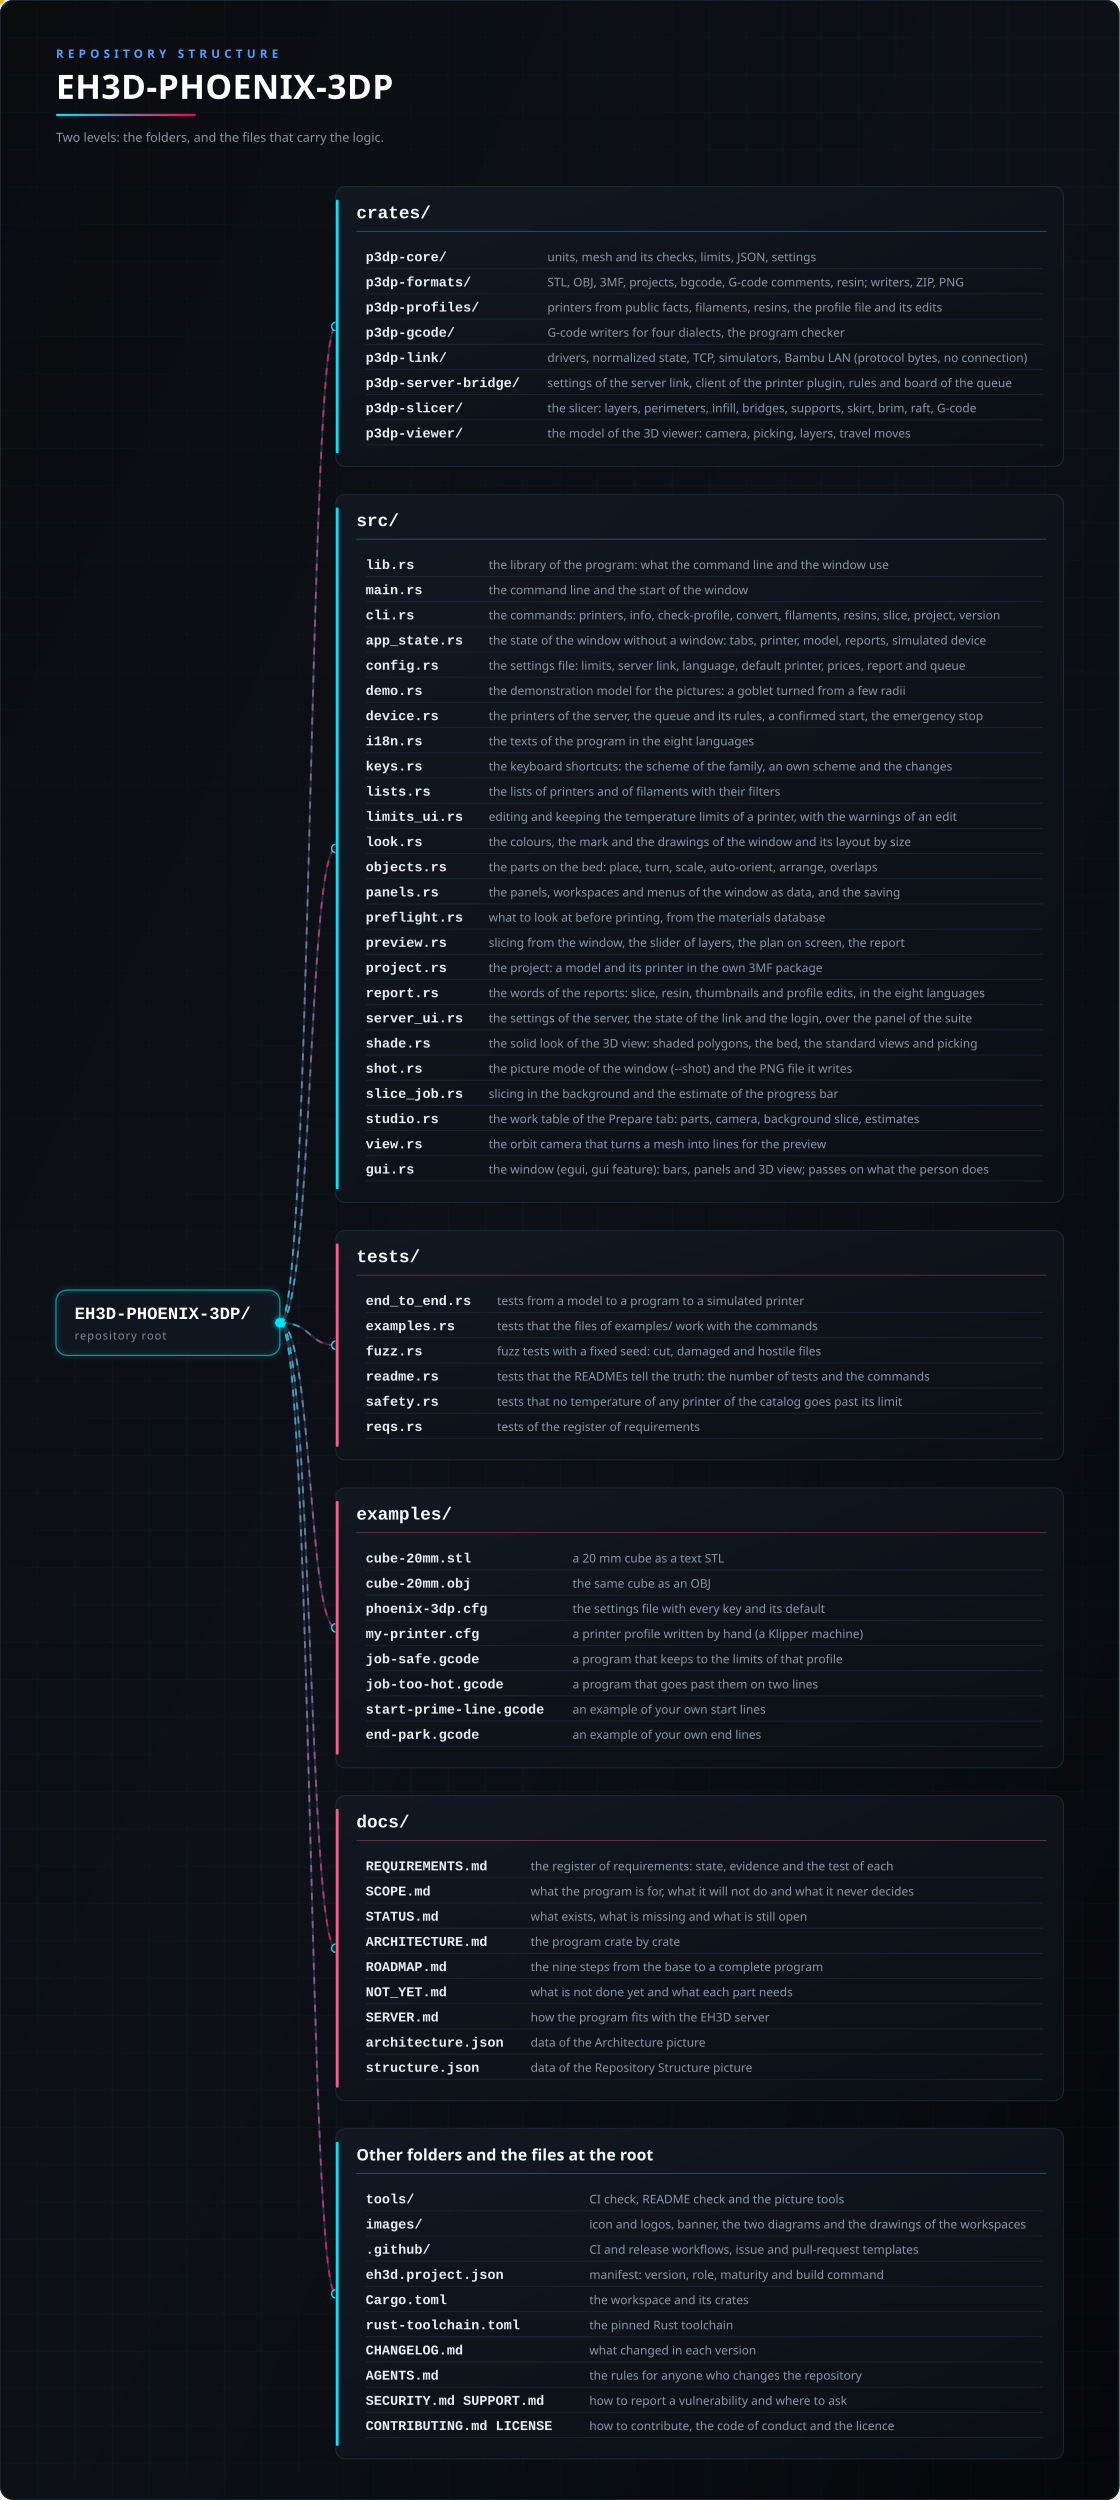
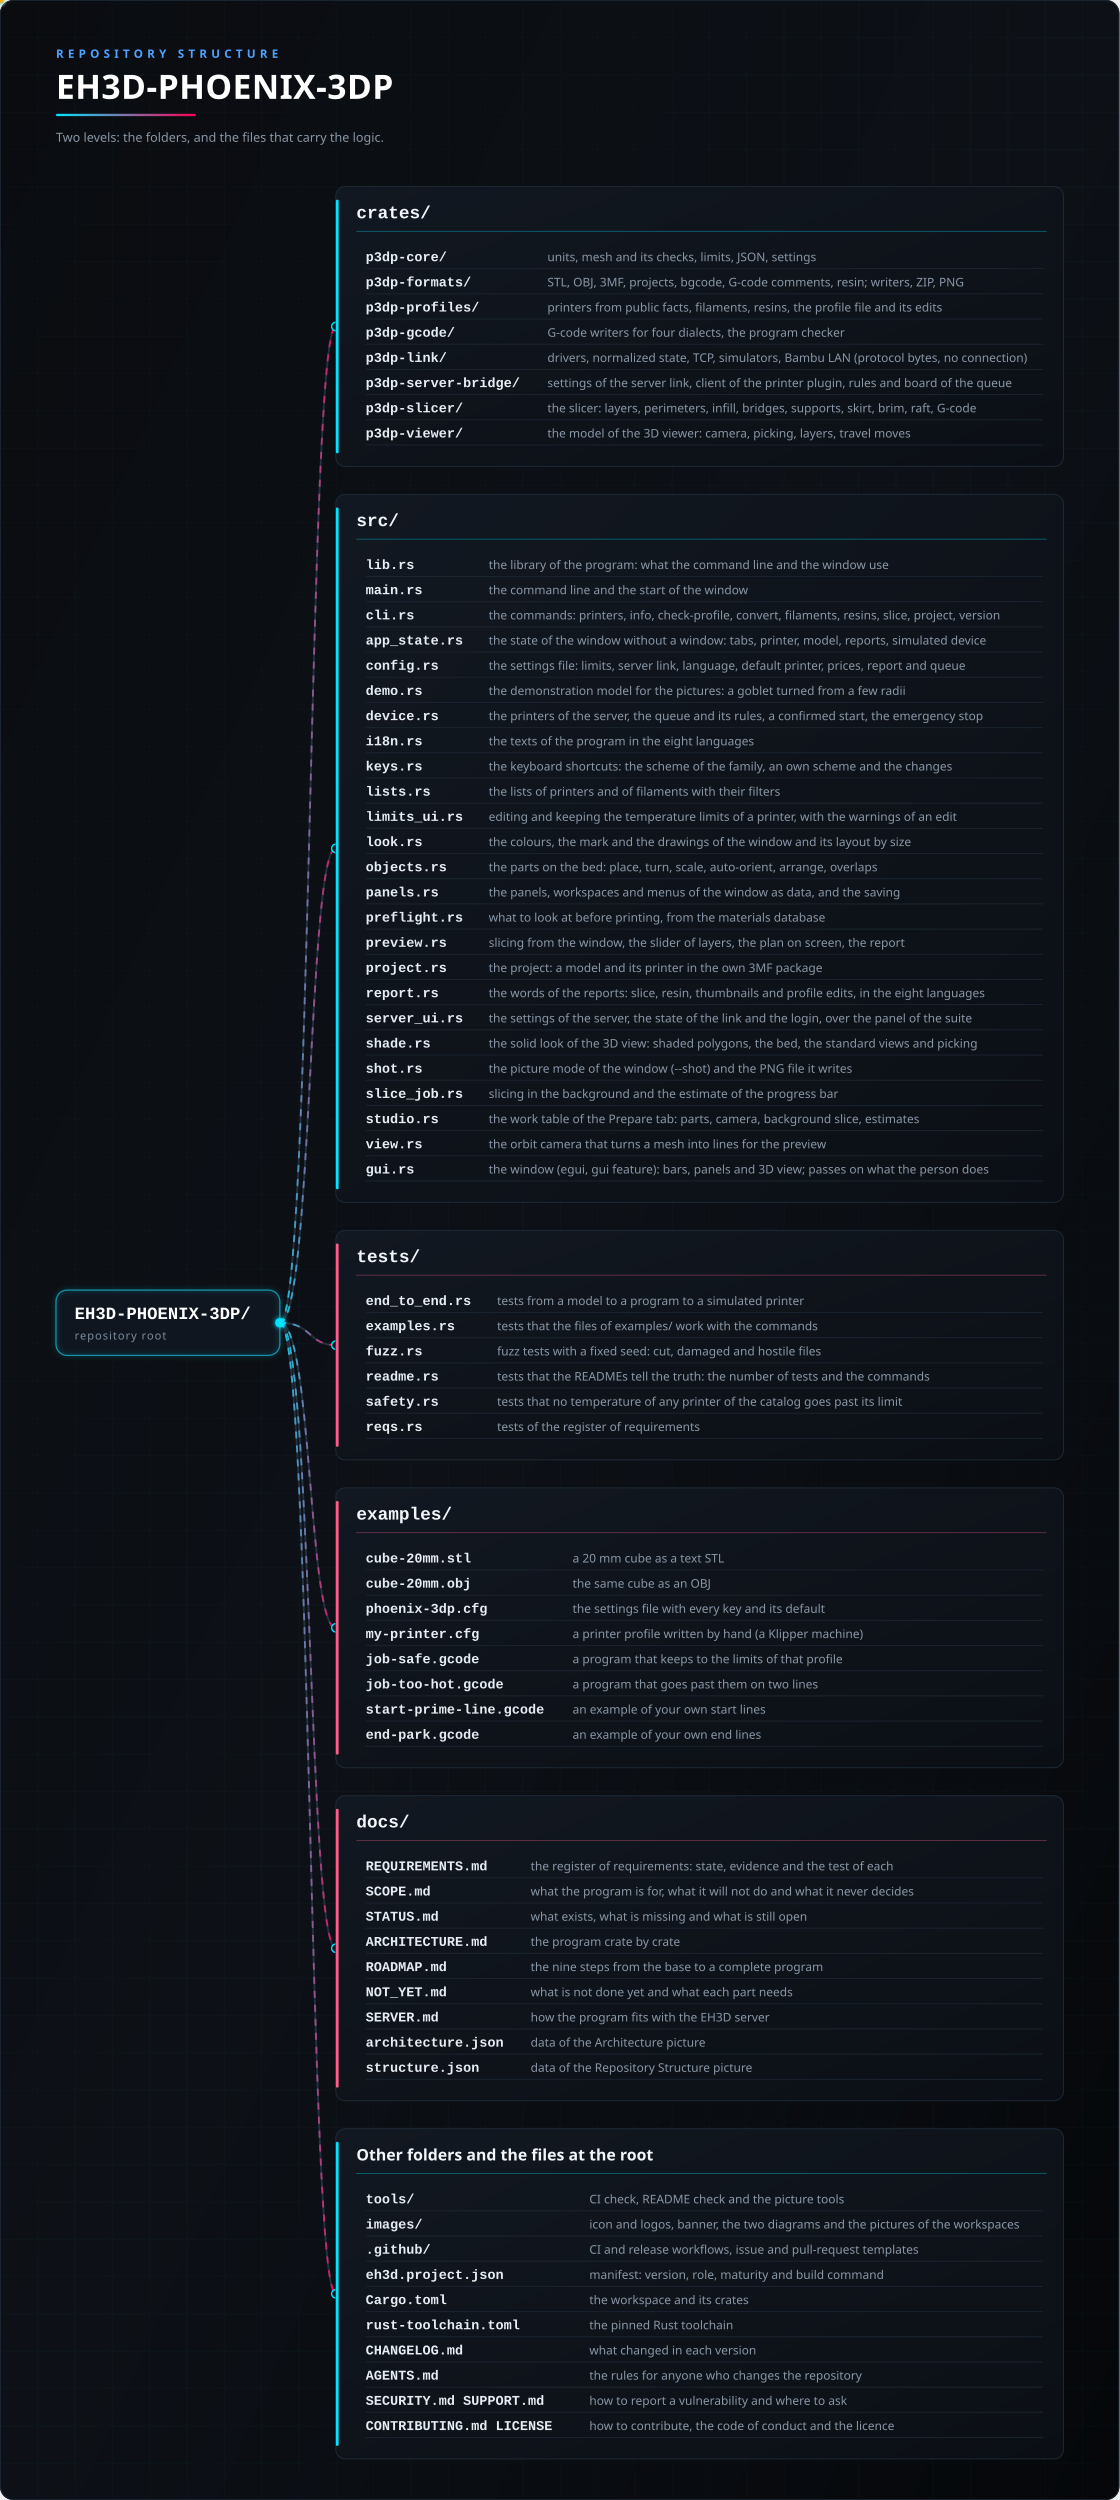
<svg xmlns="http://www.w3.org/2000/svg" viewBox="0 0 1200 2680" width="100%" role="img" aria-labelledby="t d">
  <defs>
    <linearGradient id="bg" x1="0" y1="0" x2="1" y2="1">
      <stop offset="0" stop-color="#0A0C10" />
      <stop offset="0.5" stop-color="#0D1117" />
      <stop offset="1" stop-color="#05070A" />
    </linearGradient>
    <linearGradient id="card" x1="0" y1="0" x2="1" y2="1">
      <stop offset="0" stop-color="#121821" />
      <stop offset="1" stop-color="#0B0F15" />
    </linearGradient>
    <linearGradient id="line" x1="0" y1="0" x2="1" y2="0">
      <stop offset="0" stop-color="#00E5FF" />
      <stop offset="1" stop-color="#FF0055" />
    </linearGradient>
    <filter id="glow" x="-50%" y="-50%" width="200%" height="200%">
      <feGaussianBlur stdDeviation="3" result="b" />
      <feMerge>
        <feMergeNode in="b" />
        <feMergeNode in="SourceGraphic" />
      </feMerge>
    </filter>
    <pattern id="grid" width="40" height="40" patternUnits="userSpaceOnUse">
      <path d="M40 0H0V40" fill="none" stroke="#00E5FF" stroke-opacity="0.035" />
      <circle cx="40" cy="40" r="1" fill="#00E5FF" fill-opacity="0.09" />
    </pattern>
  </defs>
  <rect width="1200" height="2680" rx="14" fill="url(#bg)" />
  <rect width="1200" height="2680" rx="14" fill="url(#grid)" />
  <rect x="0.5" y="0.5" width="1199" height="2679" rx="14" fill="none" stroke="#1B2530" />
  <text x="60" y="62" font-family="'Segoe UI','Noto Sans','Noto Sans CJK SC','Microsoft YaHei','Yu Gothic','Helvetica Neue',Helvetica,Arial,sans-serif" font-size="12.5" font-weight="600" fill="#4DA3FF" text-anchor="start" letter-spacing="4.5">REPOSITORY STRUCTURE</text>
  <text x="60" y="106" font-family="'Segoe UI','Noto Sans','Noto Sans CJK SC','Microsoft YaHei','Yu Gothic','Helvetica Neue',Helvetica,Arial,sans-serif" font-size="36" font-weight="700" fill="#FFFFFF" text-anchor="start" letter-spacing="0.5">EH3D-PHOENIX-3DP</text>
  <rect x="60" y="122" width="150" height="2.5" rx="1.25" fill="url(#line)">
    <animate attributeName="width" values="40;150;150" keyTimes="0;0.4;1" dur="3s" repeatCount="indefinite" />
  </rect>
  <text x="60" y="152" font-family="'Segoe UI','Noto Sans','Noto Sans CJK SC','Microsoft YaHei','Yu Gothic','Helvetica Neue',Helvetica,Arial,sans-serif" font-size="13.5" font-weight="400" fill="#8A97A6" text-anchor="start">Two levels: the folders, and the files that carry the logic.</text>
  <path id="c0" d="M300,1418 C335,1418 330,350 360,350" fill="none" stroke="#243140" stroke-width="2" />
  <path d="M300,1418 C335,1418 330,350 360,350" fill="none" stroke="url(#line)" stroke-width="2" stroke-linecap="round" stroke-dasharray="6 9" opacity="0.9">
    <animate attributeName="stroke-dashoffset" from="0" to="-30" dur="1.6s" repeatCount="indefinite" />
  </path>
  <circle cx="360" cy="350" r="4.5" fill="#0D1117" stroke="#00E5FF" stroke-width="1.5" />
  <path id="c1" d="M300,1418 C335,1418 330,909.5 360,909.5" fill="none" stroke="#243140" stroke-width="2" />
  <path d="M300,1418 C335,1418 330,909.5 360,909.5" fill="none" stroke="url(#line)" stroke-width="2" stroke-linecap="round" stroke-dasharray="6 9" opacity="0.9">
    <animate attributeName="stroke-dashoffset" from="0" to="-30" dur="1.6s" repeatCount="indefinite" />
  </path>
  <circle cx="360" cy="909.5" r="4.5" fill="#0D1117" stroke="#00E5FF" stroke-width="1.5" />
  <path id="c2" d="M300,1418 C335,1418 330,1442 360,1442" fill="none" stroke="#243140" stroke-width="2" />
  <path d="M300,1418 C335,1418 330,1442 360,1442" fill="none" stroke="url(#line)" stroke-width="2" stroke-linecap="round" stroke-dasharray="6 9" opacity="0.9">
    <animate attributeName="stroke-dashoffset" from="0" to="-30" dur="1.6s" repeatCount="indefinite" />
  </path>
  <circle cx="360" cy="1442" r="4.5" fill="#0D1117" stroke="#00E5FF" stroke-width="1.5" />
  <path id="c3" d="M300,1418 C335,1418 330,1745 360,1745" fill="none" stroke="#243140" stroke-width="2" />
  <path d="M300,1418 C335,1418 330,1745 360,1745" fill="none" stroke="url(#line)" stroke-width="2" stroke-linecap="round" stroke-dasharray="6 9" opacity="0.9">
    <animate attributeName="stroke-dashoffset" from="0" to="-30" dur="1.6s" repeatCount="indefinite" />
  </path>
  <circle cx="360" cy="1745" r="4.5" fill="#0D1117" stroke="#00E5FF" stroke-width="1.5" />
  <path id="c4" d="M300,1418 C335,1418 330,2088.5 360,2088.5" fill="none" stroke="#243140" stroke-width="2" />
  <path d="M300,1418 C335,1418 330,2088.5 360,2088.5" fill="none" stroke="url(#line)" stroke-width="2" stroke-linecap="round" stroke-dasharray="6 9" opacity="0.9">
    <animate attributeName="stroke-dashoffset" from="0" to="-30" dur="1.6s" repeatCount="indefinite" />
  </path>
  <circle cx="360" cy="2088.5" r="4.5" fill="#0D1117" stroke="#00E5FF" stroke-width="1.5" />
  <path id="c5" d="M300,1418 C335,1418 330,2459 360,2459" fill="none" stroke="#243140" stroke-width="2" />
  <path d="M300,1418 C335,1418 330,2459 360,2459" fill="none" stroke="url(#line)" stroke-width="2" stroke-linecap="round" stroke-dasharray="6 9" opacity="0.9">
    <animate attributeName="stroke-dashoffset" from="0" to="-30" dur="1.6s" repeatCount="indefinite" />
  </path>
  <circle cx="360" cy="2459" r="4.5" fill="#0D1117" stroke="#00E5FF" stroke-width="1.5" />
  <circle r="3.5" fill="#00E5FF" filter="url(#glow)">
    <animateMotion dur="3.4s" repeatCount="indefinite">
      <mpath href="#c0" />
    </animateMotion>
  </circle>
  <circle r="3.5" fill="#4DA3FF" filter="url(#glow)">
    <animateMotion dur="4.2s" repeatCount="indefinite">
      <mpath href="#c1" />
    </animateMotion>
  </circle>
  <circle r="3.5" fill="#FFB300" filter="url(#glow)">
    <animateMotion dur="5.0s" repeatCount="indefinite">
      <mpath href="#c2" />
    </animateMotion>
  </circle>
  <circle r="3.5" fill="#00E5FF" filter="url(#glow)">
    <animateMotion dur="5.8s" repeatCount="indefinite">
      <mpath href="#c3" />
    </animateMotion>
  </circle>
  <circle r="3.5" fill="#4DA3FF" filter="url(#glow)">
    <animateMotion dur="6.6s" repeatCount="indefinite">
      <mpath href="#c4" />
    </animateMotion>
  </circle>
  <circle r="3.5" fill="#FFB300" filter="url(#glow)">
    <animateMotion dur="7.4s" repeatCount="indefinite">
      <mpath href="#c5" />
    </animateMotion>
  </circle>
  <rect x="60" y="1383" width="240" height="70" rx="12" fill="#0F1620" stroke="#2A3A4C" stroke-width="1.2" />
  <rect x="60" y="1383" width="240" height="70" rx="12" fill="none" stroke="#00E5FF" stroke-opacity="0.5" stroke-width="1.2" filter="url(#glow)">
    <animate attributeName="stroke-opacity" values="0.15;0.6;0.15" dur="3.6s" repeatCount="indefinite" />
  </rect>
  <text x="80" y="1414" font-family="'JetBrains Mono','Cascadia Code','SFMono-Regular',Consolas,'Liberation Mono',monospace" font-size="18.5" font-weight="700" fill="#FFFFFF" text-anchor="start">EH3D-PHOENIX-3DP/</text>
  <text x="80" y="1436" font-family="'Segoe UI','Noto Sans','Noto Sans CJK SC','Microsoft YaHei','Yu Gothic','Helvetica Neue',Helvetica,Arial,sans-serif" font-size="12" font-weight="400" fill="#7D8A99" text-anchor="start" letter-spacing="1">repository root</text>
  <circle cx="300" cy="1418" r="5" fill="#00E5FF" filter="url(#glow)" />
  <rect x="360" y="200" width="780" height="300" rx="10" fill="url(#card)" stroke="#1E2A36" stroke-width="1" />
  <rect x="360" y="214" width="3" height="272" rx="1.5" fill="#00E5FF">
    <animate attributeName="opacity" values="0.55;1;0.55" dur="4s" begin="0s" repeatCount="indefinite" />
  </rect>
  <text x="382" y="234" font-family="'JetBrains Mono','Cascadia Code','SFMono-Regular',Consolas,'Liberation Mono',monospace" font-size="19" font-weight="700" fill="#F2F6FA" text-anchor="start">crates/</text>
  <line x1="382" y1="248" x2="1122" y2="248" stroke="#00E5FF" stroke-opacity="0.35" stroke-width="1" />
  <text x="392" y="280" font-family="'JetBrains Mono','Cascadia Code','SFMono-Regular',Consolas,'Liberation Mono',monospace" font-size="14.5" font-weight="600" fill="#E6EDF3" text-anchor="start">p3dp-core/</text>
  <text x="586.81" y="280" font-family="'Segoe UI','Noto Sans','Noto Sans CJK SC','Microsoft YaHei','Yu Gothic','Helvetica Neue',Helvetica,Arial,sans-serif" font-size="12.8" font-weight="400" fill="#8A97A6" text-anchor="start">units, mesh and its checks, limits, JSON, settings</text>
  <line x1="392" y1="288" x2="1118" y2="288" stroke="#1A2430" stroke-width="1" />
  <text x="392" y="307" font-family="'JetBrains Mono','Cascadia Code','SFMono-Regular',Consolas,'Liberation Mono',monospace" font-size="14.5" font-weight="600" fill="#E6EDF3" text-anchor="start">p3dp-formats/</text>
  <text x="586.81" y="307" font-family="'Segoe UI','Noto Sans','Noto Sans CJK SC','Microsoft YaHei','Yu Gothic','Helvetica Neue',Helvetica,Arial,sans-serif" font-size="12.8" font-weight="400" fill="#8A97A6" text-anchor="start">STL, OBJ, 3MF, projects, bgcode, G-code comments, resin; writers, ZIP, PNG</text>
  <line x1="392" y1="315" x2="1118" y2="315" stroke="#1A2430" stroke-width="1" />
  <text x="392" y="334" font-family="'JetBrains Mono','Cascadia Code','SFMono-Regular',Consolas,'Liberation Mono',monospace" font-size="14.5" font-weight="600" fill="#E6EDF3" text-anchor="start">p3dp-profiles/</text>
  <text x="586.81" y="334" font-family="'Segoe UI','Noto Sans','Noto Sans CJK SC','Microsoft YaHei','Yu Gothic','Helvetica Neue',Helvetica,Arial,sans-serif" font-size="12.8" font-weight="400" fill="#8A97A6" text-anchor="start">printers from public facts, filaments, resins, the profile file and its edits</text>
  <line x1="392" y1="342" x2="1118" y2="342" stroke="#1A2430" stroke-width="1" />
  <text x="392" y="361" font-family="'JetBrains Mono','Cascadia Code','SFMono-Regular',Consolas,'Liberation Mono',monospace" font-size="14.5" font-weight="600" fill="#E6EDF3" text-anchor="start">p3dp-gcode/</text>
  <text x="586.81" y="361" font-family="'Segoe UI','Noto Sans','Noto Sans CJK SC','Microsoft YaHei','Yu Gothic','Helvetica Neue',Helvetica,Arial,sans-serif" font-size="12.8" font-weight="400" fill="#8A97A6" text-anchor="start">G-code writers for four dialects, the program checker</text>
  <line x1="392" y1="369" x2="1118" y2="369" stroke="#1A2430" stroke-width="1" />
  <text x="392" y="388" font-family="'JetBrains Mono','Cascadia Code','SFMono-Regular',Consolas,'Liberation Mono',monospace" font-size="14.5" font-weight="600" fill="#E6EDF3" text-anchor="start">p3dp-link/</text>
  <text x="586.81" y="388" font-family="'Segoe UI','Noto Sans','Noto Sans CJK SC','Microsoft YaHei','Yu Gothic','Helvetica Neue',Helvetica,Arial,sans-serif" font-size="12.8" font-weight="400" fill="#8A97A6" text-anchor="start">drivers, normalized state, TCP, simulators, Bambu LAN (protocol bytes, no connection)</text>
  <line x1="392" y1="396" x2="1118" y2="396" stroke="#1A2430" stroke-width="1" />
  <text x="392" y="415" font-family="'JetBrains Mono','Cascadia Code','SFMono-Regular',Consolas,'Liberation Mono',monospace" font-size="14.5" font-weight="600" fill="#E6EDF3" text-anchor="start">p3dp-server-bridge/</text>
  <text x="586.81" y="415" font-family="'Segoe UI','Noto Sans','Noto Sans CJK SC','Microsoft YaHei','Yu Gothic','Helvetica Neue',Helvetica,Arial,sans-serif" font-size="12.8" font-weight="400" fill="#8A97A6" text-anchor="start">settings of the server link, client of the printer plugin, rules and board of the queue</text>
  <line x1="392" y1="423" x2="1118" y2="423" stroke="#1A2430" stroke-width="1" />
  <text x="392" y="442" font-family="'JetBrains Mono','Cascadia Code','SFMono-Regular',Consolas,'Liberation Mono',monospace" font-size="14.5" font-weight="600" fill="#E6EDF3" text-anchor="start">p3dp-slicer/</text>
  <text x="586.81" y="442" font-family="'Segoe UI','Noto Sans','Noto Sans CJK SC','Microsoft YaHei','Yu Gothic','Helvetica Neue',Helvetica,Arial,sans-serif" font-size="12.8" font-weight="400" fill="#8A97A6" text-anchor="start">the slicer: layers, perimeters, infill, bridges, supports, skirt, brim, raft, G-code</text>
  <line x1="392" y1="450" x2="1118" y2="450" stroke="#1A2430" stroke-width="1" />
  <text x="392" y="469" font-family="'JetBrains Mono','Cascadia Code','SFMono-Regular',Consolas,'Liberation Mono',monospace" font-size="14.5" font-weight="600" fill="#E6EDF3" text-anchor="start">p3dp-viewer/</text>
  <text x="586.81" y="469" font-family="'Segoe UI','Noto Sans','Noto Sans CJK SC','Microsoft YaHei','Yu Gothic','Helvetica Neue',Helvetica,Arial,sans-serif" font-size="12.8" font-weight="400" fill="#8A97A6" text-anchor="start">the model of the 3D viewer: camera, picking, layers, travel moves</text>
  <line x1="392" y1="477" x2="1118" y2="477" stroke="#1A2430" stroke-width="1" />
  <rect x="360" y="530" width="780" height="759" rx="10" fill="url(#card)" stroke="#1E2A36" stroke-width="1" />
  <rect x="360" y="544" width="3" height="731" rx="1.5" fill="#00E5FF">
    <animate attributeName="opacity" values="0.55;1;0.55" dur="4s" begin="0.6s" repeatCount="indefinite" />
  </rect>
  <text x="382" y="564" font-family="'JetBrains Mono','Cascadia Code','SFMono-Regular',Consolas,'Liberation Mono',monospace" font-size="19" font-weight="700" fill="#F2F6FA" text-anchor="start">src/</text>
  <line x1="382" y1="578" x2="1122" y2="578" stroke="#00E5FF" stroke-opacity="0.35" stroke-width="1" />
  <text x="392" y="610" font-family="'JetBrains Mono','Cascadia Code','SFMono-Regular',Consolas,'Liberation Mono',monospace" font-size="14.5" font-weight="600" fill="#E6EDF3" text-anchor="start">lib.rs</text>
  <text x="523.88" y="610" font-family="'Segoe UI','Noto Sans','Noto Sans CJK SC','Microsoft YaHei','Yu Gothic','Helvetica Neue',Helvetica,Arial,sans-serif" font-size="12.8" font-weight="400" fill="#8A97A6" text-anchor="start">the library of the program: what the command line and the window use</text>
  <line x1="392" y1="618" x2="1118" y2="618" stroke="#1A2430" stroke-width="1" />
  <text x="392" y="637" font-family="'JetBrains Mono','Cascadia Code','SFMono-Regular',Consolas,'Liberation Mono',monospace" font-size="14.5" font-weight="600" fill="#E6EDF3" text-anchor="start">main.rs</text>
  <text x="523.88" y="637" font-family="'Segoe UI','Noto Sans','Noto Sans CJK SC','Microsoft YaHei','Yu Gothic','Helvetica Neue',Helvetica,Arial,sans-serif" font-size="12.8" font-weight="400" fill="#8A97A6" text-anchor="start">the command line and the start of the window</text>
  <line x1="392" y1="645" x2="1118" y2="645" stroke="#1A2430" stroke-width="1" />
  <text x="392" y="664" font-family="'JetBrains Mono','Cascadia Code','SFMono-Regular',Consolas,'Liberation Mono',monospace" font-size="14.5" font-weight="600" fill="#E6EDF3" text-anchor="start">cli.rs</text>
  <text x="523.88" y="664" font-family="'Segoe UI','Noto Sans','Noto Sans CJK SC','Microsoft YaHei','Yu Gothic','Helvetica Neue',Helvetica,Arial,sans-serif" font-size="12.8" font-weight="400" fill="#8A97A6" text-anchor="start">the commands: printers, info, check-profile, convert, filaments, resins, slice, project, version</text>
  <line x1="392" y1="672" x2="1118" y2="672" stroke="#1A2430" stroke-width="1" />
  <text x="392" y="691" font-family="'JetBrains Mono','Cascadia Code','SFMono-Regular',Consolas,'Liberation Mono',monospace" font-size="14.5" font-weight="600" fill="#E6EDF3" text-anchor="start">app_state.rs</text>
  <text x="523.88" y="691" font-family="'Segoe UI','Noto Sans','Noto Sans CJK SC','Microsoft YaHei','Yu Gothic','Helvetica Neue',Helvetica,Arial,sans-serif" font-size="12.8" font-weight="400" fill="#8A97A6" text-anchor="start">the state of the window without a window: tabs, printer, model, reports, simulated device</text>
  <line x1="392" y1="699" x2="1118" y2="699" stroke="#1A2430" stroke-width="1" />
  <text x="392" y="718" font-family="'JetBrains Mono','Cascadia Code','SFMono-Regular',Consolas,'Liberation Mono',monospace" font-size="14.5" font-weight="600" fill="#E6EDF3" text-anchor="start">config.rs</text>
  <text x="523.88" y="718" font-family="'Segoe UI','Noto Sans','Noto Sans CJK SC','Microsoft YaHei','Yu Gothic','Helvetica Neue',Helvetica,Arial,sans-serif" font-size="12.8" font-weight="400" fill="#8A97A6" text-anchor="start">the settings file: limits, server link, language, default printer, prices, report and queue</text>
  <line x1="392" y1="726" x2="1118" y2="726" stroke="#1A2430" stroke-width="1" />
  <text x="392" y="745" font-family="'JetBrains Mono','Cascadia Code','SFMono-Regular',Consolas,'Liberation Mono',monospace" font-size="14.5" font-weight="600" fill="#E6EDF3" text-anchor="start">demo.rs</text>
  <text x="523.88" y="745" font-family="'Segoe UI','Noto Sans','Noto Sans CJK SC','Microsoft YaHei','Yu Gothic','Helvetica Neue',Helvetica,Arial,sans-serif" font-size="12.8" font-weight="400" fill="#8A97A6" text-anchor="start">the demonstration model for the pictures: a goblet turned from a few radii</text>
  <line x1="392" y1="753" x2="1118" y2="753" stroke="#1A2430" stroke-width="1" />
  <text x="392" y="772" font-family="'JetBrains Mono','Cascadia Code','SFMono-Regular',Consolas,'Liberation Mono',monospace" font-size="14.5" font-weight="600" fill="#E6EDF3" text-anchor="start">device.rs</text>
  <text x="523.88" y="772" font-family="'Segoe UI','Noto Sans','Noto Sans CJK SC','Microsoft YaHei','Yu Gothic','Helvetica Neue',Helvetica,Arial,sans-serif" font-size="12.8" font-weight="400" fill="#8A97A6" text-anchor="start">the printers of the server, the queue and its rules, a confirmed start, the emergency stop</text>
  <line x1="392" y1="780" x2="1118" y2="780" stroke="#1A2430" stroke-width="1" />
  <text x="392" y="799" font-family="'JetBrains Mono','Cascadia Code','SFMono-Regular',Consolas,'Liberation Mono',monospace" font-size="14.5" font-weight="600" fill="#E6EDF3" text-anchor="start">i18n.rs</text>
  <text x="523.88" y="799" font-family="'Segoe UI','Noto Sans','Noto Sans CJK SC','Microsoft YaHei','Yu Gothic','Helvetica Neue',Helvetica,Arial,sans-serif" font-size="12.8" font-weight="400" fill="#8A97A6" text-anchor="start">the texts of the program in the eight languages</text>
  <line x1="392" y1="807" x2="1118" y2="807" stroke="#1A2430" stroke-width="1" />
  <text x="392" y="826" font-family="'JetBrains Mono','Cascadia Code','SFMono-Regular',Consolas,'Liberation Mono',monospace" font-size="14.5" font-weight="600" fill="#E6EDF3" text-anchor="start">keys.rs</text>
  <text x="523.88" y="826" font-family="'Segoe UI','Noto Sans','Noto Sans CJK SC','Microsoft YaHei','Yu Gothic','Helvetica Neue',Helvetica,Arial,sans-serif" font-size="12.8" font-weight="400" fill="#8A97A6" text-anchor="start">the keyboard shortcuts: the scheme of the family, an own scheme and the changes</text>
  <line x1="392" y1="834" x2="1118" y2="834" stroke="#1A2430" stroke-width="1" />
  <text x="392" y="853" font-family="'JetBrains Mono','Cascadia Code','SFMono-Regular',Consolas,'Liberation Mono',monospace" font-size="14.5" font-weight="600" fill="#E6EDF3" text-anchor="start">lists.rs</text>
  <text x="523.88" y="853" font-family="'Segoe UI','Noto Sans','Noto Sans CJK SC','Microsoft YaHei','Yu Gothic','Helvetica Neue',Helvetica,Arial,sans-serif" font-size="12.8" font-weight="400" fill="#8A97A6" text-anchor="start">the lists of printers and of filaments with their filters</text>
  <line x1="392" y1="861" x2="1118" y2="861" stroke="#1A2430" stroke-width="1" />
  <text x="392" y="880" font-family="'JetBrains Mono','Cascadia Code','SFMono-Regular',Consolas,'Liberation Mono',monospace" font-size="14.5" font-weight="600" fill="#E6EDF3" text-anchor="start">limits_ui.rs</text>
  <text x="523.88" y="880" font-family="'Segoe UI','Noto Sans','Noto Sans CJK SC','Microsoft YaHei','Yu Gothic','Helvetica Neue',Helvetica,Arial,sans-serif" font-size="12.8" font-weight="400" fill="#8A97A6" text-anchor="start">editing and keeping the temperature limits of a printer, with the warnings of an edit</text>
  <line x1="392" y1="888" x2="1118" y2="888" stroke="#1A2430" stroke-width="1" />
  <text x="392" y="907" font-family="'JetBrains Mono','Cascadia Code','SFMono-Regular',Consolas,'Liberation Mono',monospace" font-size="14.5" font-weight="600" fill="#E6EDF3" text-anchor="start">look.rs</text>
  <text x="523.88" y="907" font-family="'Segoe UI','Noto Sans','Noto Sans CJK SC','Microsoft YaHei','Yu Gothic','Helvetica Neue',Helvetica,Arial,sans-serif" font-size="12.8" font-weight="400" fill="#8A97A6" text-anchor="start">the colours, the mark and the drawings of the window and its layout by size</text>
  <line x1="392" y1="915" x2="1118" y2="915" stroke="#1A2430" stroke-width="1" />
  <text x="392" y="934" font-family="'JetBrains Mono','Cascadia Code','SFMono-Regular',Consolas,'Liberation Mono',monospace" font-size="14.5" font-weight="600" fill="#E6EDF3" text-anchor="start">objects.rs</text>
  <text x="523.88" y="934" font-family="'Segoe UI','Noto Sans','Noto Sans CJK SC','Microsoft YaHei','Yu Gothic','Helvetica Neue',Helvetica,Arial,sans-serif" font-size="12.8" font-weight="400" fill="#8A97A6" text-anchor="start">the parts on the bed: place, turn, scale, auto-orient, arrange, overlaps</text>
  <line x1="392" y1="942" x2="1118" y2="942" stroke="#1A2430" stroke-width="1" />
  <text x="392" y="961" font-family="'JetBrains Mono','Cascadia Code','SFMono-Regular',Consolas,'Liberation Mono',monospace" font-size="14.5" font-weight="600" fill="#E6EDF3" text-anchor="start">panels.rs</text>
  <text x="523.88" y="961" font-family="'Segoe UI','Noto Sans','Noto Sans CJK SC','Microsoft YaHei','Yu Gothic','Helvetica Neue',Helvetica,Arial,sans-serif" font-size="12.8" font-weight="400" fill="#8A97A6" text-anchor="start">the panels, workspaces and menus of the window as data, and the saving</text>
  <line x1="392" y1="969" x2="1118" y2="969" stroke="#1A2430" stroke-width="1" />
  <text x="392" y="988" font-family="'JetBrains Mono','Cascadia Code','SFMono-Regular',Consolas,'Liberation Mono',monospace" font-size="14.5" font-weight="600" fill="#E6EDF3" text-anchor="start">preflight.rs</text>
  <text x="523.88" y="988" font-family="'Segoe UI','Noto Sans','Noto Sans CJK SC','Microsoft YaHei','Yu Gothic','Helvetica Neue',Helvetica,Arial,sans-serif" font-size="12.8" font-weight="400" fill="#8A97A6" text-anchor="start">what to look at before printing, from the materials database</text>
  <line x1="392" y1="996" x2="1118" y2="996" stroke="#1A2430" stroke-width="1" />
  <text x="392" y="1015" font-family="'JetBrains Mono','Cascadia Code','SFMono-Regular',Consolas,'Liberation Mono',monospace" font-size="14.5" font-weight="600" fill="#E6EDF3" text-anchor="start">preview.rs</text>
  <text x="523.88" y="1015" font-family="'Segoe UI','Noto Sans','Noto Sans CJK SC','Microsoft YaHei','Yu Gothic','Helvetica Neue',Helvetica,Arial,sans-serif" font-size="12.8" font-weight="400" fill="#8A97A6" text-anchor="start">slicing from the window, the slider of layers, the plan on screen, the report</text>
  <line x1="392" y1="1023" x2="1118" y2="1023" stroke="#1A2430" stroke-width="1" />
  <text x="392" y="1042" font-family="'JetBrains Mono','Cascadia Code','SFMono-Regular',Consolas,'Liberation Mono',monospace" font-size="14.5" font-weight="600" fill="#E6EDF3" text-anchor="start">project.rs</text>
  <text x="523.88" y="1042" font-family="'Segoe UI','Noto Sans','Noto Sans CJK SC','Microsoft YaHei','Yu Gothic','Helvetica Neue',Helvetica,Arial,sans-serif" font-size="12.8" font-weight="400" fill="#8A97A6" text-anchor="start">the project: a model and its printer in the own 3MF package</text>
  <line x1="392" y1="1050" x2="1118" y2="1050" stroke="#1A2430" stroke-width="1" />
  <text x="392" y="1069" font-family="'JetBrains Mono','Cascadia Code','SFMono-Regular',Consolas,'Liberation Mono',monospace" font-size="14.5" font-weight="600" fill="#E6EDF3" text-anchor="start">report.rs</text>
  <text x="523.88" y="1069" font-family="'Segoe UI','Noto Sans','Noto Sans CJK SC','Microsoft YaHei','Yu Gothic','Helvetica Neue',Helvetica,Arial,sans-serif" font-size="12.8" font-weight="400" fill="#8A97A6" text-anchor="start">the words of the reports: slice, resin, thumbnails and profile edits, in the eight languages</text>
  <line x1="392" y1="1077" x2="1118" y2="1077" stroke="#1A2430" stroke-width="1" />
  <text x="392" y="1096" font-family="'JetBrains Mono','Cascadia Code','SFMono-Regular',Consolas,'Liberation Mono',monospace" font-size="14.5" font-weight="600" fill="#E6EDF3" text-anchor="start">server_ui.rs</text>
  <text x="523.88" y="1096" font-family="'Segoe UI','Noto Sans','Noto Sans CJK SC','Microsoft YaHei','Yu Gothic','Helvetica Neue',Helvetica,Arial,sans-serif" font-size="12.8" font-weight="400" fill="#8A97A6" text-anchor="start">the settings of the server, the state of the link and the login, over the panel of the suite</text>
  <line x1="392" y1="1104" x2="1118" y2="1104" stroke="#1A2430" stroke-width="1" />
  <text x="392" y="1123" font-family="'JetBrains Mono','Cascadia Code','SFMono-Regular',Consolas,'Liberation Mono',monospace" font-size="14.5" font-weight="600" fill="#E6EDF3" text-anchor="start">shade.rs</text>
  <text x="523.88" y="1123" font-family="'Segoe UI','Noto Sans','Noto Sans CJK SC','Microsoft YaHei','Yu Gothic','Helvetica Neue',Helvetica,Arial,sans-serif" font-size="12.8" font-weight="400" fill="#8A97A6" text-anchor="start">the solid look of the 3D view: shaded polygons, the bed, the standard views and picking</text>
  <line x1="392" y1="1131" x2="1118" y2="1131" stroke="#1A2430" stroke-width="1" />
  <text x="392" y="1150" font-family="'JetBrains Mono','Cascadia Code','SFMono-Regular',Consolas,'Liberation Mono',monospace" font-size="14.5" font-weight="600" fill="#E6EDF3" text-anchor="start">shot.rs</text>
  <text x="523.88" y="1150" font-family="'Segoe UI','Noto Sans','Noto Sans CJK SC','Microsoft YaHei','Yu Gothic','Helvetica Neue',Helvetica,Arial,sans-serif" font-size="12.8" font-weight="400" fill="#8A97A6" text-anchor="start">the picture mode of the window (--shot) and the PNG file it writes</text>
  <line x1="392" y1="1158" x2="1118" y2="1158" stroke="#1A2430" stroke-width="1" />
  <text x="392" y="1177" font-family="'JetBrains Mono','Cascadia Code','SFMono-Regular',Consolas,'Liberation Mono',monospace" font-size="14.5" font-weight="600" fill="#E6EDF3" text-anchor="start">slice_job.rs</text>
  <text x="523.88" y="1177" font-family="'Segoe UI','Noto Sans','Noto Sans CJK SC','Microsoft YaHei','Yu Gothic','Helvetica Neue',Helvetica,Arial,sans-serif" font-size="12.8" font-weight="400" fill="#8A97A6" text-anchor="start">slicing in the background and the estimate of the progress bar</text>
  <line x1="392" y1="1185" x2="1118" y2="1185" stroke="#1A2430" stroke-width="1" />
  <text x="392" y="1204" font-family="'JetBrains Mono','Cascadia Code','SFMono-Regular',Consolas,'Liberation Mono',monospace" font-size="14.5" font-weight="600" fill="#E6EDF3" text-anchor="start">studio.rs</text>
  <text x="523.88" y="1204" font-family="'Segoe UI','Noto Sans','Noto Sans CJK SC','Microsoft YaHei','Yu Gothic','Helvetica Neue',Helvetica,Arial,sans-serif" font-size="12.8" font-weight="400" fill="#8A97A6" text-anchor="start">the work table of the Prepare tab: parts, camera, background slice, estimates</text>
  <line x1="392" y1="1212" x2="1118" y2="1212" stroke="#1A2430" stroke-width="1" />
  <text x="392" y="1231" font-family="'JetBrains Mono','Cascadia Code','SFMono-Regular',Consolas,'Liberation Mono',monospace" font-size="14.5" font-weight="600" fill="#E6EDF3" text-anchor="start">view.rs</text>
  <text x="523.88" y="1231" font-family="'Segoe UI','Noto Sans','Noto Sans CJK SC','Microsoft YaHei','Yu Gothic','Helvetica Neue',Helvetica,Arial,sans-serif" font-size="12.8" font-weight="400" fill="#8A97A6" text-anchor="start">the orbit camera that turns a mesh into lines for the preview</text>
  <line x1="392" y1="1239" x2="1118" y2="1239" stroke="#1A2430" stroke-width="1" />
  <text x="392" y="1258" font-family="'JetBrains Mono','Cascadia Code','SFMono-Regular',Consolas,'Liberation Mono',monospace" font-size="14.5" font-weight="600" fill="#E6EDF3" text-anchor="start">gui.rs</text>
  <text x="523.88" y="1258" font-family="'Segoe UI','Noto Sans','Noto Sans CJK SC','Microsoft YaHei','Yu Gothic','Helvetica Neue',Helvetica,Arial,sans-serif" font-size="12.8" font-weight="400" fill="#8A97A6" text-anchor="start">the window (egui, gui feature): bars, panels and 3D view; passes on what the person does</text>
  <line x1="392" y1="1266" x2="1118" y2="1266" stroke="#1A2430" stroke-width="1" />
  <rect x="360" y="1319" width="780" height="246" rx="10" fill="url(#card)" stroke="#1E2A36" stroke-width="1" />
  <rect x="360" y="1333" width="3" height="218" rx="1.5" fill="#FF5C8A">
    <animate attributeName="opacity" values="0.55;1;0.55" dur="4s" begin="1.2s" repeatCount="indefinite" />
  </rect>
  <text x="382" y="1353" font-family="'JetBrains Mono','Cascadia Code','SFMono-Regular',Consolas,'Liberation Mono',monospace" font-size="19" font-weight="700" fill="#F2F6FA" text-anchor="start">tests/</text>
  <line x1="382" y1="1367" x2="1122" y2="1367" stroke="#FF5C8A" stroke-opacity="0.35" stroke-width="1" />
  <text x="392" y="1399" font-family="'JetBrains Mono','Cascadia Code','SFMono-Regular',Consolas,'Liberation Mono',monospace" font-size="14.5" font-weight="600" fill="#E6EDF3" text-anchor="start">end_to_end.rs</text>
  <text x="532.87" y="1399" font-family="'Segoe UI','Noto Sans','Noto Sans CJK SC','Microsoft YaHei','Yu Gothic','Helvetica Neue',Helvetica,Arial,sans-serif" font-size="12.8" font-weight="400" fill="#8A97A6" text-anchor="start">tests from a model to a program to a simulated printer</text>
  <line x1="392" y1="1407" x2="1118" y2="1407" stroke="#1A2430" stroke-width="1" />
  <text x="392" y="1426" font-family="'JetBrains Mono','Cascadia Code','SFMono-Regular',Consolas,'Liberation Mono',monospace" font-size="14.5" font-weight="600" fill="#E6EDF3" text-anchor="start">examples.rs</text>
  <text x="532.87" y="1426" font-family="'Segoe UI','Noto Sans','Noto Sans CJK SC','Microsoft YaHei','Yu Gothic','Helvetica Neue',Helvetica,Arial,sans-serif" font-size="12.8" font-weight="400" fill="#8A97A6" text-anchor="start">tests that the files of examples/ work with the commands</text>
  <line x1="392" y1="1434" x2="1118" y2="1434" stroke="#1A2430" stroke-width="1" />
  <text x="392" y="1453" font-family="'JetBrains Mono','Cascadia Code','SFMono-Regular',Consolas,'Liberation Mono',monospace" font-size="14.5" font-weight="600" fill="#E6EDF3" text-anchor="start">fuzz.rs</text>
  <text x="532.87" y="1453" font-family="'Segoe UI','Noto Sans','Noto Sans CJK SC','Microsoft YaHei','Yu Gothic','Helvetica Neue',Helvetica,Arial,sans-serif" font-size="12.8" font-weight="400" fill="#8A97A6" text-anchor="start">fuzz tests with a fixed seed: cut, damaged and hostile files</text>
  <line x1="392" y1="1461" x2="1118" y2="1461" stroke="#1A2430" stroke-width="1" />
  <text x="392" y="1480" font-family="'JetBrains Mono','Cascadia Code','SFMono-Regular',Consolas,'Liberation Mono',monospace" font-size="14.5" font-weight="600" fill="#E6EDF3" text-anchor="start">readme.rs</text>
  <text x="532.87" y="1480" font-family="'Segoe UI','Noto Sans','Noto Sans CJK SC','Microsoft YaHei','Yu Gothic','Helvetica Neue',Helvetica,Arial,sans-serif" font-size="12.8" font-weight="400" fill="#8A97A6" text-anchor="start">tests that the READMEs tell the truth: the number of tests and the commands</text>
  <line x1="392" y1="1488" x2="1118" y2="1488" stroke="#1A2430" stroke-width="1" />
  <text x="392" y="1507" font-family="'JetBrains Mono','Cascadia Code','SFMono-Regular',Consolas,'Liberation Mono',monospace" font-size="14.5" font-weight="600" fill="#E6EDF3" text-anchor="start">safety.rs</text>
  <text x="532.87" y="1507" font-family="'Segoe UI','Noto Sans','Noto Sans CJK SC','Microsoft YaHei','Yu Gothic','Helvetica Neue',Helvetica,Arial,sans-serif" font-size="12.8" font-weight="400" fill="#8A97A6" text-anchor="start">tests that no temperature of any printer of the catalog goes past its limit</text>
  <line x1="392" y1="1515" x2="1118" y2="1515" stroke="#1A2430" stroke-width="1" />
  <text x="392" y="1534" font-family="'JetBrains Mono','Cascadia Code','SFMono-Regular',Consolas,'Liberation Mono',monospace" font-size="14.5" font-weight="600" fill="#E6EDF3" text-anchor="start">reqs.rs</text>
  <text x="532.87" y="1534" font-family="'Segoe UI','Noto Sans','Noto Sans CJK SC','Microsoft YaHei','Yu Gothic','Helvetica Neue',Helvetica,Arial,sans-serif" font-size="12.8" font-weight="400" fill="#8A97A6" text-anchor="start">tests of the register of requirements</text>
  <line x1="392" y1="1542" x2="1118" y2="1542" stroke="#1A2430" stroke-width="1" />
  <rect x="360" y="1595" width="780" height="300" rx="10" fill="url(#card)" stroke="#1E2A36" stroke-width="1" />
  <rect x="360" y="1609" width="3" height="272" rx="1.5" fill="#FF5C8A">
    <animate attributeName="opacity" values="0.55;1;0.55" dur="4s" begin="1.8s" repeatCount="indefinite" />
  </rect>
  <text x="382" y="1629" font-family="'JetBrains Mono','Cascadia Code','SFMono-Regular',Consolas,'Liberation Mono',monospace" font-size="19" font-weight="700" fill="#F2F6FA" text-anchor="start">examples/</text>
  <line x1="382" y1="1643" x2="1122" y2="1643" stroke="#FF5C8A" stroke-opacity="0.35" stroke-width="1" />
  <text x="392" y="1675" font-family="'JetBrains Mono','Cascadia Code','SFMono-Regular',Consolas,'Liberation Mono',monospace" font-size="14.5" font-weight="600" fill="#E6EDF3" text-anchor="start">cube-20mm.stl</text>
  <text x="613.78" y="1675" font-family="'Segoe UI','Noto Sans','Noto Sans CJK SC','Microsoft YaHei','Yu Gothic','Helvetica Neue',Helvetica,Arial,sans-serif" font-size="12.8" font-weight="400" fill="#8A97A6" text-anchor="start">a 20 mm cube as a text STL</text>
  <line x1="392" y1="1683" x2="1118" y2="1683" stroke="#1A2430" stroke-width="1" />
  <text x="392" y="1702" font-family="'JetBrains Mono','Cascadia Code','SFMono-Regular',Consolas,'Liberation Mono',monospace" font-size="14.5" font-weight="600" fill="#E6EDF3" text-anchor="start">cube-20mm.obj</text>
  <text x="613.78" y="1702" font-family="'Segoe UI','Noto Sans','Noto Sans CJK SC','Microsoft YaHei','Yu Gothic','Helvetica Neue',Helvetica,Arial,sans-serif" font-size="12.8" font-weight="400" fill="#8A97A6" text-anchor="start">the same cube as an OBJ</text>
  <line x1="392" y1="1710" x2="1118" y2="1710" stroke="#1A2430" stroke-width="1" />
  <text x="392" y="1729" font-family="'JetBrains Mono','Cascadia Code','SFMono-Regular',Consolas,'Liberation Mono',monospace" font-size="14.5" font-weight="600" fill="#E6EDF3" text-anchor="start">phoenix-3dp.cfg</text>
  <text x="613.78" y="1729" font-family="'Segoe UI','Noto Sans','Noto Sans CJK SC','Microsoft YaHei','Yu Gothic','Helvetica Neue',Helvetica,Arial,sans-serif" font-size="12.8" font-weight="400" fill="#8A97A6" text-anchor="start">the settings file with every key and its default</text>
  <line x1="392" y1="1737" x2="1118" y2="1737" stroke="#1A2430" stroke-width="1" />
  <text x="392" y="1756" font-family="'JetBrains Mono','Cascadia Code','SFMono-Regular',Consolas,'Liberation Mono',monospace" font-size="14.5" font-weight="600" fill="#E6EDF3" text-anchor="start">my-printer.cfg</text>
  <text x="613.78" y="1756" font-family="'Segoe UI','Noto Sans','Noto Sans CJK SC','Microsoft YaHei','Yu Gothic','Helvetica Neue',Helvetica,Arial,sans-serif" font-size="12.8" font-weight="400" fill="#8A97A6" text-anchor="start">a printer profile written by hand (a Klipper machine)</text>
  <line x1="392" y1="1764" x2="1118" y2="1764" stroke="#1A2430" stroke-width="1" />
  <text x="392" y="1783" font-family="'JetBrains Mono','Cascadia Code','SFMono-Regular',Consolas,'Liberation Mono',monospace" font-size="14.5" font-weight="600" fill="#E6EDF3" text-anchor="start">job-safe.gcode</text>
  <text x="613.78" y="1783" font-family="'Segoe UI','Noto Sans','Noto Sans CJK SC','Microsoft YaHei','Yu Gothic','Helvetica Neue',Helvetica,Arial,sans-serif" font-size="12.8" font-weight="400" fill="#8A97A6" text-anchor="start">a program that keeps to the limits of that profile</text>
  <line x1="392" y1="1791" x2="1118" y2="1791" stroke="#1A2430" stroke-width="1" />
  <text x="392" y="1810" font-family="'JetBrains Mono','Cascadia Code','SFMono-Regular',Consolas,'Liberation Mono',monospace" font-size="14.5" font-weight="600" fill="#E6EDF3" text-anchor="start">job-too-hot.gcode</text>
  <text x="613.78" y="1810" font-family="'Segoe UI','Noto Sans','Noto Sans CJK SC','Microsoft YaHei','Yu Gothic','Helvetica Neue',Helvetica,Arial,sans-serif" font-size="12.8" font-weight="400" fill="#8A97A6" text-anchor="start">a program that goes past them on two lines</text>
  <line x1="392" y1="1818" x2="1118" y2="1818" stroke="#1A2430" stroke-width="1" />
  <text x="392" y="1837" font-family="'JetBrains Mono','Cascadia Code','SFMono-Regular',Consolas,'Liberation Mono',monospace" font-size="14.5" font-weight="600" fill="#E6EDF3" text-anchor="start">start-prime-line.gcode</text>
  <text x="613.78" y="1837" font-family="'Segoe UI','Noto Sans','Noto Sans CJK SC','Microsoft YaHei','Yu Gothic','Helvetica Neue',Helvetica,Arial,sans-serif" font-size="12.8" font-weight="400" fill="#8A97A6" text-anchor="start">an example of your own start lines</text>
  <line x1="392" y1="1845" x2="1118" y2="1845" stroke="#1A2430" stroke-width="1" />
  <text x="392" y="1864" font-family="'JetBrains Mono','Cascadia Code','SFMono-Regular',Consolas,'Liberation Mono',monospace" font-size="14.5" font-weight="600" fill="#E6EDF3" text-anchor="start">end-park.gcode</text>
  <text x="613.78" y="1864" font-family="'Segoe UI','Noto Sans','Noto Sans CJK SC','Microsoft YaHei','Yu Gothic','Helvetica Neue',Helvetica,Arial,sans-serif" font-size="12.8" font-weight="400" fill="#8A97A6" text-anchor="start">an example of your own end lines</text>
  <line x1="392" y1="1872" x2="1118" y2="1872" stroke="#1A2430" stroke-width="1" />
  <rect x="360" y="1925" width="780" height="327" rx="10" fill="url(#card)" stroke="#1E2A36" stroke-width="1" />
  <rect x="360" y="1939" width="3" height="299" rx="1.5" fill="#FF5C8A">
    <animate attributeName="opacity" values="0.55;1;0.55" dur="4s" begin="2.4s" repeatCount="indefinite" />
  </rect>
  <text x="382" y="1959" font-family="'JetBrains Mono','Cascadia Code','SFMono-Regular',Consolas,'Liberation Mono',monospace" font-size="19" font-weight="700" fill="#F2F6FA" text-anchor="start">docs/</text>
  <line x1="382" y1="1973" x2="1122" y2="1973" stroke="#FF5C8A" stroke-opacity="0.35" stroke-width="1" />
  <text x="392" y="2005" font-family="'JetBrains Mono','Cascadia Code','SFMono-Regular',Consolas,'Liberation Mono',monospace" font-size="14.5" font-weight="600" fill="#E6EDF3" text-anchor="start">REQUIREMENTS.md</text>
  <text x="568.83" y="2005" font-family="'Segoe UI','Noto Sans','Noto Sans CJK SC','Microsoft YaHei','Yu Gothic','Helvetica Neue',Helvetica,Arial,sans-serif" font-size="12.8" font-weight="400" fill="#8A97A6" text-anchor="start">the register of requirements: state, evidence and the test of each</text>
  <line x1="392" y1="2013" x2="1118" y2="2013" stroke="#1A2430" stroke-width="1" />
  <text x="392" y="2032" font-family="'JetBrains Mono','Cascadia Code','SFMono-Regular',Consolas,'Liberation Mono',monospace" font-size="14.5" font-weight="600" fill="#E6EDF3" text-anchor="start">SCOPE.md</text>
  <text x="568.83" y="2032" font-family="'Segoe UI','Noto Sans','Noto Sans CJK SC','Microsoft YaHei','Yu Gothic','Helvetica Neue',Helvetica,Arial,sans-serif" font-size="12.8" font-weight="400" fill="#8A97A6" text-anchor="start">what the program is for, what it will not do and what it never decides</text>
  <line x1="392" y1="2040" x2="1118" y2="2040" stroke="#1A2430" stroke-width="1" />
  <text x="392" y="2059" font-family="'JetBrains Mono','Cascadia Code','SFMono-Regular',Consolas,'Liberation Mono',monospace" font-size="14.5" font-weight="600" fill="#E6EDF3" text-anchor="start">STATUS.md</text>
  <text x="568.83" y="2059" font-family="'Segoe UI','Noto Sans','Noto Sans CJK SC','Microsoft YaHei','Yu Gothic','Helvetica Neue',Helvetica,Arial,sans-serif" font-size="12.8" font-weight="400" fill="#8A97A6" text-anchor="start">what exists, what is missing and what is still open</text>
  <line x1="392" y1="2067" x2="1118" y2="2067" stroke="#1A2430" stroke-width="1" />
  <text x="392" y="2086" font-family="'JetBrains Mono','Cascadia Code','SFMono-Regular',Consolas,'Liberation Mono',monospace" font-size="14.5" font-weight="600" fill="#E6EDF3" text-anchor="start">ARCHITECTURE.md</text>
  <text x="568.83" y="2086" font-family="'Segoe UI','Noto Sans','Noto Sans CJK SC','Microsoft YaHei','Yu Gothic','Helvetica Neue',Helvetica,Arial,sans-serif" font-size="12.8" font-weight="400" fill="#8A97A6" text-anchor="start">the program crate by crate</text>
  <line x1="392" y1="2094" x2="1118" y2="2094" stroke="#1A2430" stroke-width="1" />
  <text x="392" y="2113" font-family="'JetBrains Mono','Cascadia Code','SFMono-Regular',Consolas,'Liberation Mono',monospace" font-size="14.5" font-weight="600" fill="#E6EDF3" text-anchor="start">ROADMAP.md</text>
  <text x="568.83" y="2113" font-family="'Segoe UI','Noto Sans','Noto Sans CJK SC','Microsoft YaHei','Yu Gothic','Helvetica Neue',Helvetica,Arial,sans-serif" font-size="12.8" font-weight="400" fill="#8A97A6" text-anchor="start">the nine steps from the base to a complete program</text>
  <line x1="392" y1="2121" x2="1118" y2="2121" stroke="#1A2430" stroke-width="1" />
  <text x="392" y="2140" font-family="'JetBrains Mono','Cascadia Code','SFMono-Regular',Consolas,'Liberation Mono',monospace" font-size="14.5" font-weight="600" fill="#E6EDF3" text-anchor="start">NOT_YET.md</text>
  <text x="568.83" y="2140" font-family="'Segoe UI','Noto Sans','Noto Sans CJK SC','Microsoft YaHei','Yu Gothic','Helvetica Neue',Helvetica,Arial,sans-serif" font-size="12.8" font-weight="400" fill="#8A97A6" text-anchor="start">what is not done yet and what each part needs</text>
  <line x1="392" y1="2148" x2="1118" y2="2148" stroke="#1A2430" stroke-width="1" />
  <text x="392" y="2167" font-family="'JetBrains Mono','Cascadia Code','SFMono-Regular',Consolas,'Liberation Mono',monospace" font-size="14.5" font-weight="600" fill="#E6EDF3" text-anchor="start">SERVER.md</text>
  <text x="568.83" y="2167" font-family="'Segoe UI','Noto Sans','Noto Sans CJK SC','Microsoft YaHei','Yu Gothic','Helvetica Neue',Helvetica,Arial,sans-serif" font-size="12.8" font-weight="400" fill="#8A97A6" text-anchor="start">how the program fits with the EH3D server</text>
  <line x1="392" y1="2175" x2="1118" y2="2175" stroke="#1A2430" stroke-width="1" />
  <text x="392" y="2194" font-family="'JetBrains Mono','Cascadia Code','SFMono-Regular',Consolas,'Liberation Mono',monospace" font-size="14.5" font-weight="600" fill="#E6EDF3" text-anchor="start">architecture.json</text>
  <text x="568.83" y="2194" font-family="'Segoe UI','Noto Sans','Noto Sans CJK SC','Microsoft YaHei','Yu Gothic','Helvetica Neue',Helvetica,Arial,sans-serif" font-size="12.8" font-weight="400" fill="#8A97A6" text-anchor="start">data of the Architecture picture</text>
  <line x1="392" y1="2202" x2="1118" y2="2202" stroke="#1A2430" stroke-width="1" />
  <text x="392" y="2221" font-family="'JetBrains Mono','Cascadia Code','SFMono-Regular',Consolas,'Liberation Mono',monospace" font-size="14.5" font-weight="600" fill="#E6EDF3" text-anchor="start">structure.json</text>
  <text x="568.83" y="2221" font-family="'Segoe UI','Noto Sans','Noto Sans CJK SC','Microsoft YaHei','Yu Gothic','Helvetica Neue',Helvetica,Arial,sans-serif" font-size="12.8" font-weight="400" fill="#8A97A6" text-anchor="start">data of the Repository Structure picture</text>
  <line x1="392" y1="2229" x2="1118" y2="2229" stroke="#1A2430" stroke-width="1" />
  <rect x="360" y="2282" width="780" height="354" rx="10" fill="url(#card)" stroke="#1E2A36" stroke-width="1" />
  <rect x="360" y="2296" width="3" height="326" rx="1.5" fill="#00E5FF">
    <animate attributeName="opacity" values="0.55;1;0.55" dur="4s" begin="3s" repeatCount="indefinite" />
  </rect>
  <text x="382" y="2316" font-family="'Segoe UI','Noto Sans','Noto Sans CJK SC','Microsoft YaHei','Yu Gothic','Helvetica Neue',Helvetica,Arial,sans-serif" font-size="17" font-weight="700" fill="#F2F6FA" text-anchor="start">Other folders and the files at the root</text>
  <line x1="382" y1="2330" x2="1122" y2="2330" stroke="#00E5FF" stroke-opacity="0.35" stroke-width="1" />
  <text x="392" y="2362" font-family="'JetBrains Mono','Cascadia Code','SFMono-Regular',Consolas,'Liberation Mono',monospace" font-size="14.5" font-weight="600" fill="#E6EDF3" text-anchor="start">tools/</text>
  <text x="631.76" y="2362" font-family="'Segoe UI','Noto Sans','Noto Sans CJK SC','Microsoft YaHei','Yu Gothic','Helvetica Neue',Helvetica,Arial,sans-serif" font-size="12.8" font-weight="400" fill="#8A97A6" text-anchor="start">CI check, README check and the picture tools</text>
  <line x1="392" y1="2370" x2="1118" y2="2370" stroke="#1A2430" stroke-width="1" />
  <text x="392" y="2389" font-family="'JetBrains Mono','Cascadia Code','SFMono-Regular',Consolas,'Liberation Mono',monospace" font-size="14.5" font-weight="600" fill="#E6EDF3" text-anchor="start">images/</text>
-   <text x="631.76" y="2389" font-family="'Segoe UI','Noto Sans','Noto Sans CJK SC','Microsoft YaHei','Yu Gothic','Helvetica Neue',Helvetica,Arial,sans-serif" font-size="12.8" font-weight="400" fill="#8A97A6" text-anchor="start">icon and logos, banner, the two diagrams and the drawings of the workspaces</text>
+   <text x="631.76" y="2389" font-family="'Segoe UI','Noto Sans','Noto Sans CJK SC','Microsoft YaHei','Yu Gothic','Helvetica Neue',Helvetica,Arial,sans-serif" font-size="12.8" font-weight="400" fill="#8A97A6" text-anchor="start">icon and logos, banner, the two diagrams and the pictures of the workspaces</text>
  <line x1="392" y1="2397" x2="1118" y2="2397" stroke="#1A2430" stroke-width="1" />
  <text x="392" y="2416" font-family="'JetBrains Mono','Cascadia Code','SFMono-Regular',Consolas,'Liberation Mono',monospace" font-size="14.5" font-weight="600" fill="#E6EDF3" text-anchor="start">.github/</text>
  <text x="631.76" y="2416" font-family="'Segoe UI','Noto Sans','Noto Sans CJK SC','Microsoft YaHei','Yu Gothic','Helvetica Neue',Helvetica,Arial,sans-serif" font-size="12.8" font-weight="400" fill="#8A97A6" text-anchor="start">CI and release workflows, issue and pull-request templates</text>
  <line x1="392" y1="2424" x2="1118" y2="2424" stroke="#1A2430" stroke-width="1" />
  <text x="392" y="2443" font-family="'JetBrains Mono','Cascadia Code','SFMono-Regular',Consolas,'Liberation Mono',monospace" font-size="14.5" font-weight="600" fill="#E6EDF3" text-anchor="start">eh3d.project.json</text>
  <text x="631.76" y="2443" font-family="'Segoe UI','Noto Sans','Noto Sans CJK SC','Microsoft YaHei','Yu Gothic','Helvetica Neue',Helvetica,Arial,sans-serif" font-size="12.8" font-weight="400" fill="#8A97A6" text-anchor="start">manifest: version, role, maturity and build command</text>
  <line x1="392" y1="2451" x2="1118" y2="2451" stroke="#1A2430" stroke-width="1" />
  <text x="392" y="2470" font-family="'JetBrains Mono','Cascadia Code','SFMono-Regular',Consolas,'Liberation Mono',monospace" font-size="14.5" font-weight="600" fill="#E6EDF3" text-anchor="start">Cargo.toml</text>
  <text x="631.76" y="2470" font-family="'Segoe UI','Noto Sans','Noto Sans CJK SC','Microsoft YaHei','Yu Gothic','Helvetica Neue',Helvetica,Arial,sans-serif" font-size="12.8" font-weight="400" fill="#8A97A6" text-anchor="start">the workspace and its crates</text>
  <line x1="392" y1="2478" x2="1118" y2="2478" stroke="#1A2430" stroke-width="1" />
  <text x="392" y="2497" font-family="'JetBrains Mono','Cascadia Code','SFMono-Regular',Consolas,'Liberation Mono',monospace" font-size="14.5" font-weight="600" fill="#E6EDF3" text-anchor="start">rust-toolchain.toml</text>
  <text x="631.76" y="2497" font-family="'Segoe UI','Noto Sans','Noto Sans CJK SC','Microsoft YaHei','Yu Gothic','Helvetica Neue',Helvetica,Arial,sans-serif" font-size="12.8" font-weight="400" fill="#8A97A6" text-anchor="start">the pinned Rust toolchain</text>
  <line x1="392" y1="2505" x2="1118" y2="2505" stroke="#1A2430" stroke-width="1" />
  <text x="392" y="2524" font-family="'JetBrains Mono','Cascadia Code','SFMono-Regular',Consolas,'Liberation Mono',monospace" font-size="14.5" font-weight="600" fill="#E6EDF3" text-anchor="start">CHANGELOG.md</text>
  <text x="631.76" y="2524" font-family="'Segoe UI','Noto Sans','Noto Sans CJK SC','Microsoft YaHei','Yu Gothic','Helvetica Neue',Helvetica,Arial,sans-serif" font-size="12.8" font-weight="400" fill="#8A97A6" text-anchor="start">what changed in each version</text>
  <line x1="392" y1="2532" x2="1118" y2="2532" stroke="#1A2430" stroke-width="1" />
  <text x="392" y="2551" font-family="'JetBrains Mono','Cascadia Code','SFMono-Regular',Consolas,'Liberation Mono',monospace" font-size="14.5" font-weight="600" fill="#E6EDF3" text-anchor="start">AGENTS.md</text>
  <text x="631.76" y="2551" font-family="'Segoe UI','Noto Sans','Noto Sans CJK SC','Microsoft YaHei','Yu Gothic','Helvetica Neue',Helvetica,Arial,sans-serif" font-size="12.8" font-weight="400" fill="#8A97A6" text-anchor="start">the rules for anyone who changes the repository</text>
  <line x1="392" y1="2559" x2="1118" y2="2559" stroke="#1A2430" stroke-width="1" />
  <text x="392" y="2578" font-family="'JetBrains Mono','Cascadia Code','SFMono-Regular',Consolas,'Liberation Mono',monospace" font-size="14.5" font-weight="600" fill="#E6EDF3" text-anchor="start">SECURITY.md  SUPPORT.md</text>
  <text x="631.76" y="2578" font-family="'Segoe UI','Noto Sans','Noto Sans CJK SC','Microsoft YaHei','Yu Gothic','Helvetica Neue',Helvetica,Arial,sans-serif" font-size="12.8" font-weight="400" fill="#8A97A6" text-anchor="start">how to report a vulnerability and where to ask</text>
  <line x1="392" y1="2586" x2="1118" y2="2586" stroke="#1A2430" stroke-width="1" />
  <text x="392" y="2605" font-family="'JetBrains Mono','Cascadia Code','SFMono-Regular',Consolas,'Liberation Mono',monospace" font-size="14.5" font-weight="600" fill="#E6EDF3" text-anchor="start">CONTRIBUTING.md  LICENSE</text>
  <text x="631.76" y="2605" font-family="'Segoe UI','Noto Sans','Noto Sans CJK SC','Microsoft YaHei','Yu Gothic','Helvetica Neue',Helvetica,Arial,sans-serif" font-size="12.8" font-weight="400" fill="#8A97A6" text-anchor="start">how to contribute, the code of conduct and the licence</text>
  <line x1="392" y1="2613" x2="1118" y2="2613" stroke="#1A2430" stroke-width="1" />
</svg>
